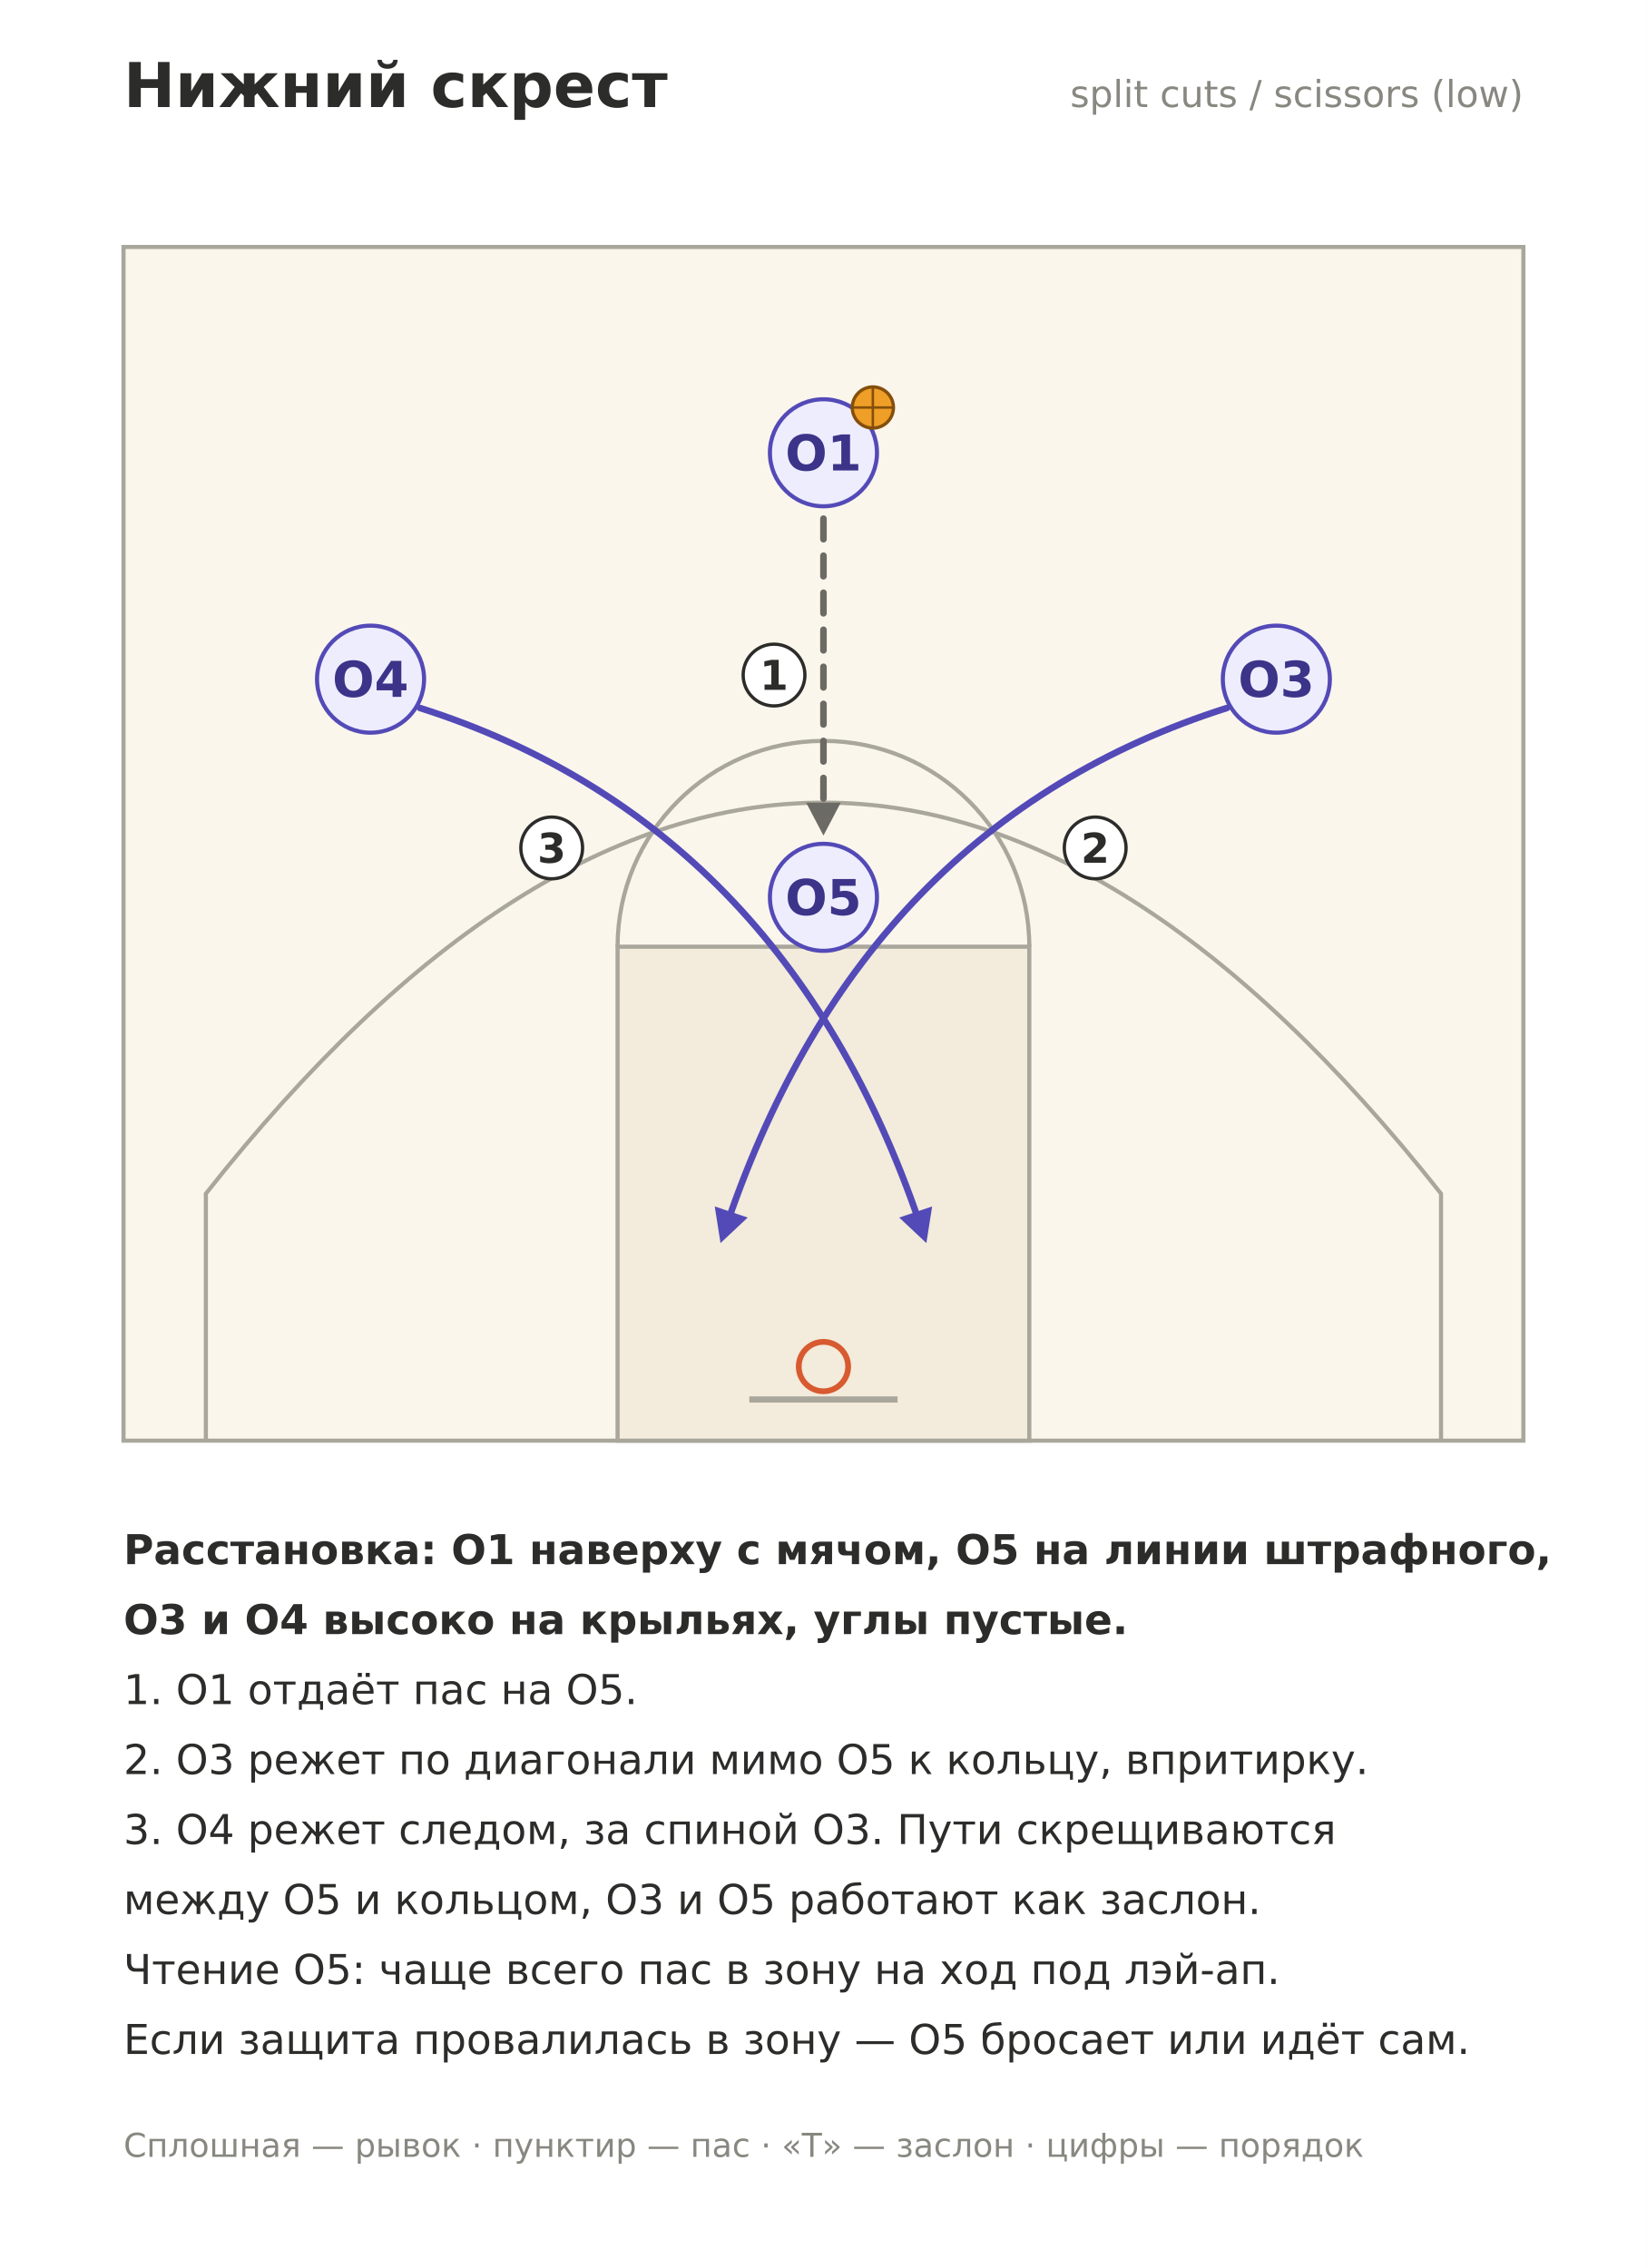
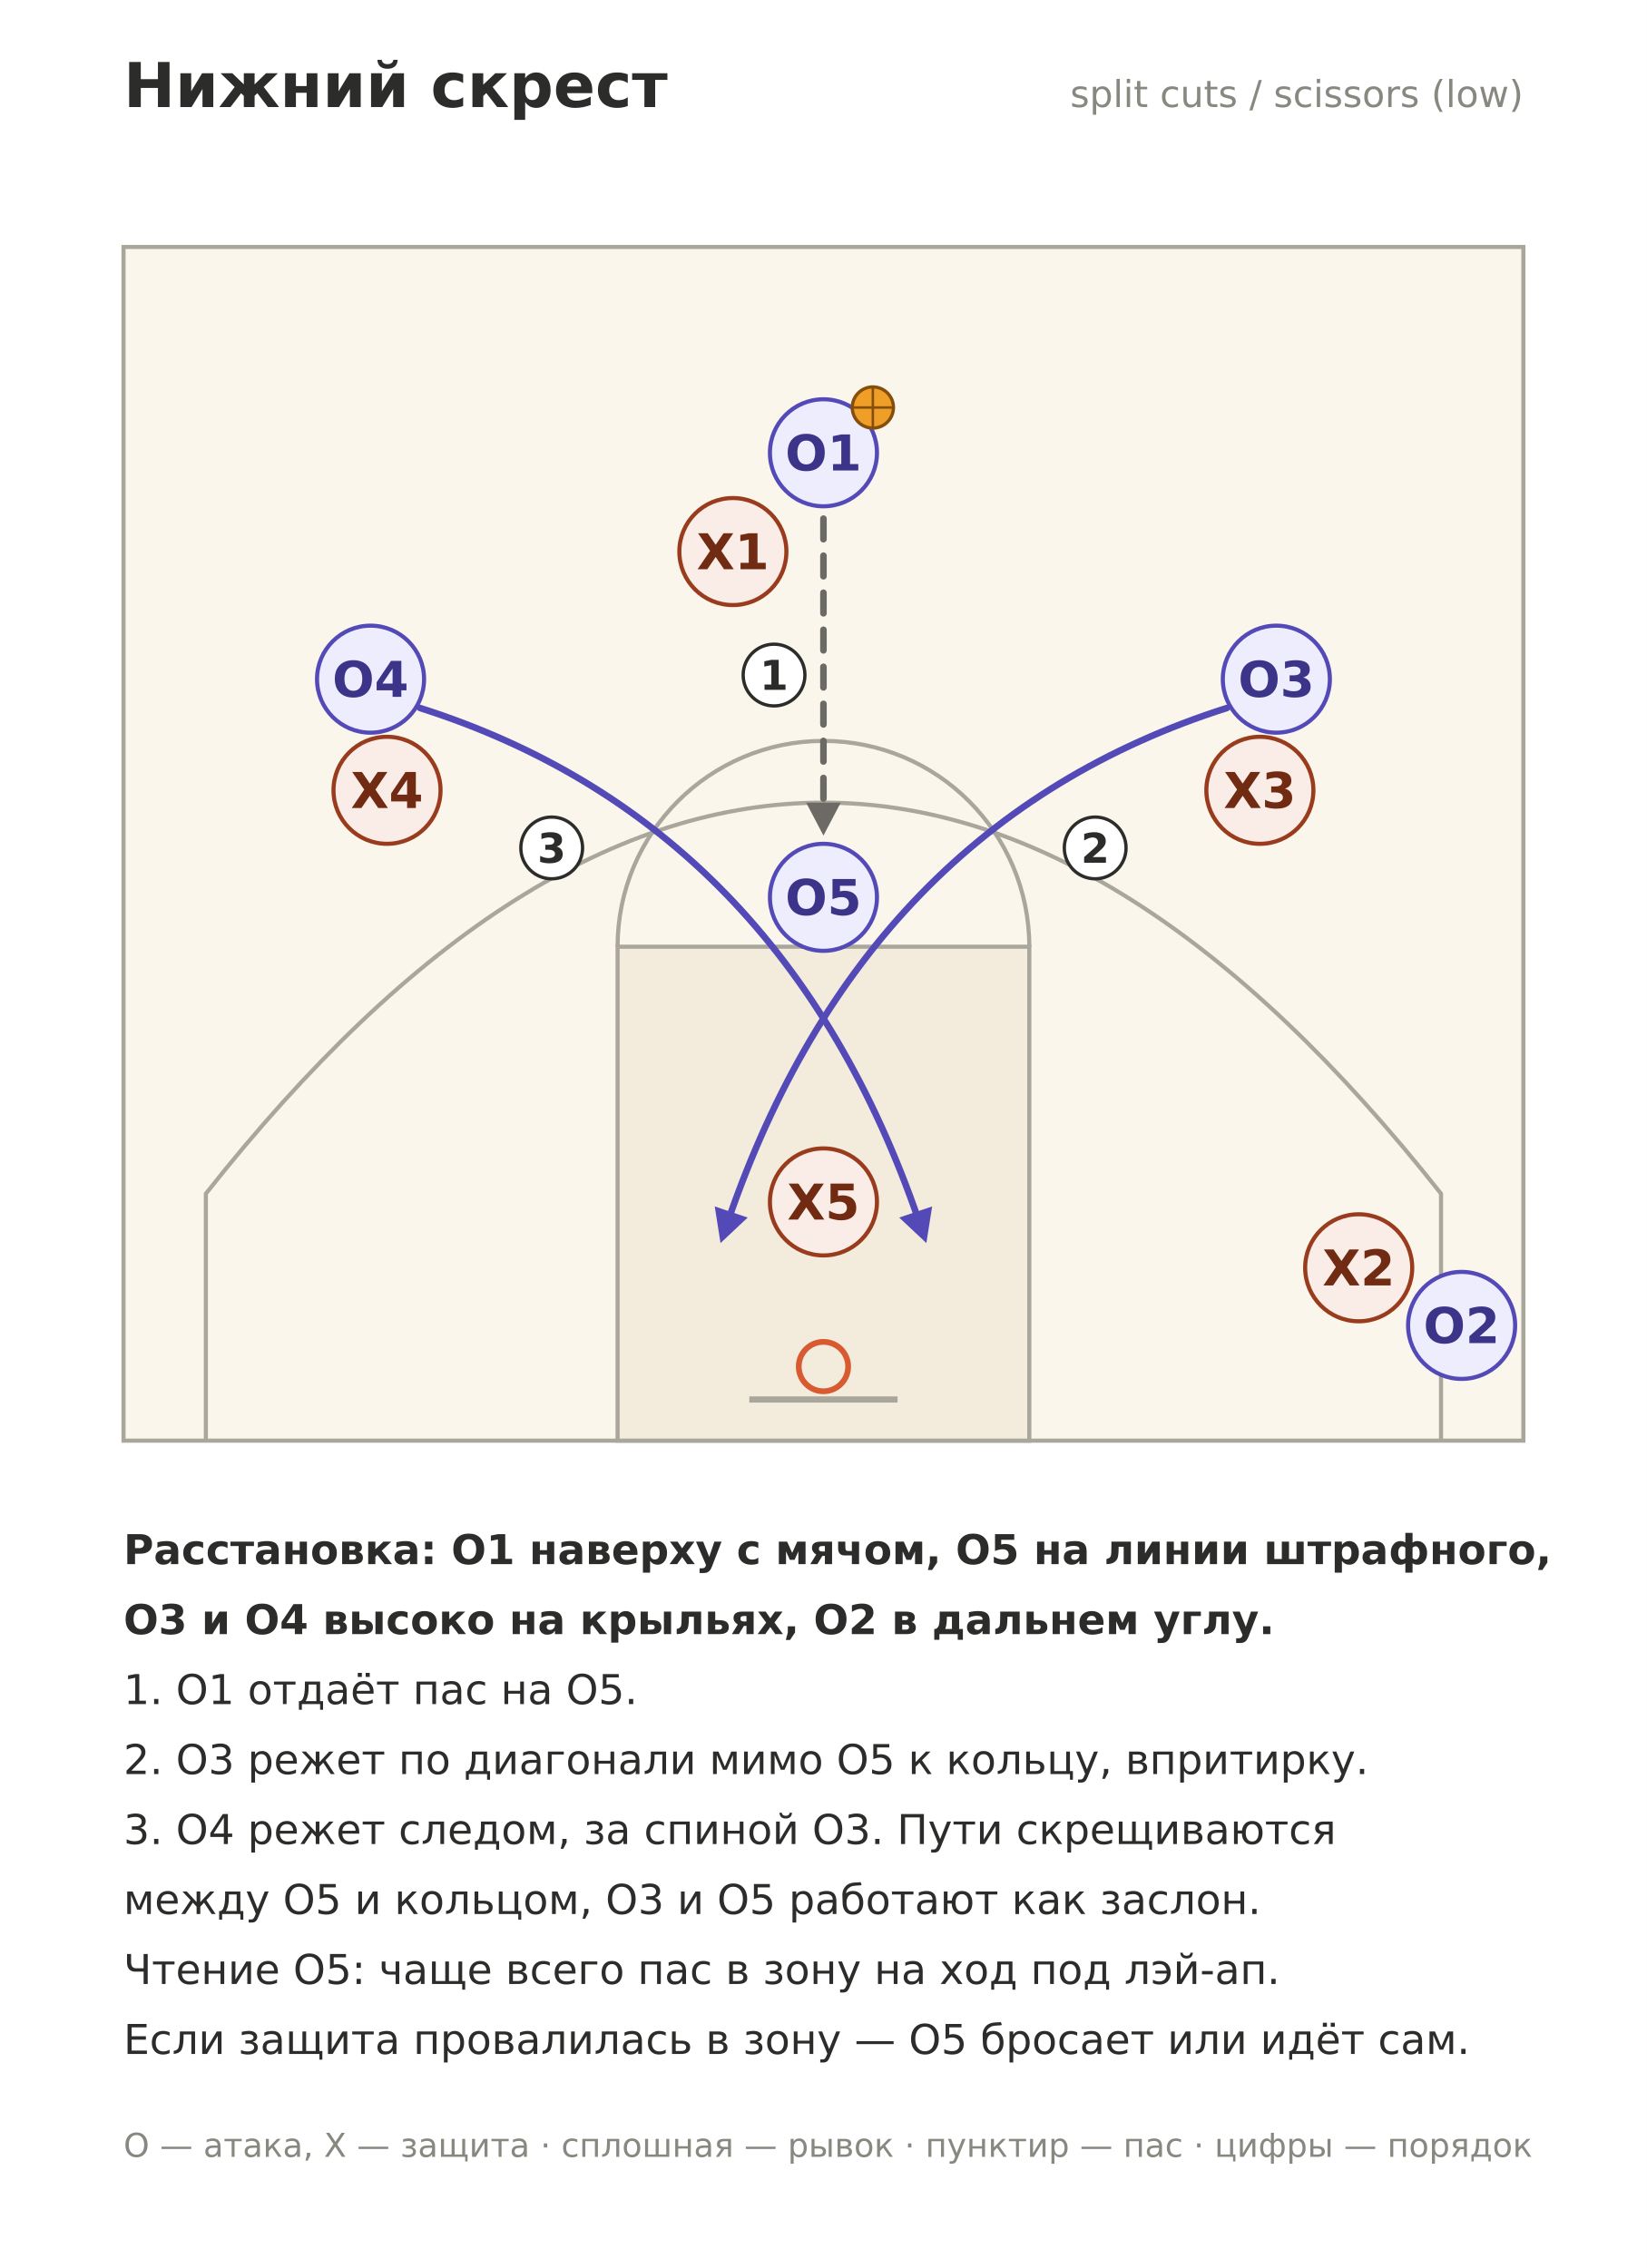
<svg xmlns="http://www.w3.org/2000/svg" width="800" height="1102" viewBox="0 0 800 1102">
  <rect width="800" height="1102" fill="#FFFFFF" />
  <text x="60" y="52" font-family="DejaVu Sans, Arial, sans-serif" font-size="30" font-weight="bold" fill="#2C2C2A">Нижний скрест</text>
  <text x="740" y="52" text-anchor="end" font-family="DejaVu Sans, Arial, sans-serif" font-size="18" fill="#888780">split cuts / scissors (low)</text>
  <g transform="translate(20 80) scale(2)">
    <rect x="20" y="20" width="340" height="290" fill="#FBF6EC" stroke="#A9A69B" stroke-width="1" />
    <rect x="140" y="190" width="100" height="120" fill="#F3EBDB" stroke="#A9A69B" stroke-width="1" />
    <path d="M140 190 A50 50 0 0 1 240 190" fill="none" stroke="#A9A69B" stroke-width="1" />
    <path d="M40 310 L40 250 Q190 60 340 250 L340 310" fill="none" stroke="#A9A69B" stroke-width="1" />
    <line x1="172" y1="300" x2="208" y2="300" stroke="#A9A69B" stroke-width="1.5" />
    <circle cx="190" cy="292" r="6" fill="none" stroke="#D85A30" stroke-width="1.4" />
    <path d="M190 86 L190.0 157.4" fill="none" stroke="#6B6A64" stroke-width="1.6" stroke-linecap="round" stroke-dasharray="5 4" />
    <polygon points="190.0,163.0 185.8,155.0 194.2,155.0" fill="#6B6A64" />
    <path d="M288 132 Q200 160 166.8 256.7" fill="none" stroke="#534AB7" stroke-width="1.6" stroke-linecap="round" />
    <polygon points="165.0,262.0 163.6,253.1 171.6,255.8" fill="#534AB7" />
    <path d="M92 132 Q180 160 213.2 256.7" fill="none" stroke="#534AB7" stroke-width="1.6" stroke-linecap="round" />
    <polygon points="215.0,262.0 208.4,255.8 216.4,253.1" fill="#534AB7" />
    <circle cx="190" cy="70" r="13" fill="#EEEDFE" stroke="#534AB7" stroke-width="1" />
    <text x="190" y="74.3" text-anchor="middle" font-family="DejaVu Sans, Arial, sans-serif" font-size="12" font-weight="bold" fill="#3C3489">O1</text>
    <circle cx="202" cy="59" r="5" fill="#EF9F27" stroke="#854F0B" stroke-width="0.8" />
    <path d="M197 59 L207 59 M202 54 L202 64" stroke="#854F0B" stroke-width="0.6" />
    <circle cx="190" cy="178" r="13" fill="#EEEDFE" stroke="#534AB7" stroke-width="1" />
    <text x="190" y="182.3" text-anchor="middle" font-family="DejaVu Sans, Arial, sans-serif" font-size="12" font-weight="bold" fill="#3C3489">O5</text>
    <circle cx="300" cy="125" r="13" fill="#EEEDFE" stroke="#534AB7" stroke-width="1" />
    <text x="300" y="129.3" text-anchor="middle" font-family="DejaVu Sans, Arial, sans-serif" font-size="12" font-weight="bold" fill="#3C3489">O3</text>
    <circle cx="80" cy="125" r="13" fill="#EEEDFE" stroke="#534AB7" stroke-width="1" />
    <text x="80" y="129.3" text-anchor="middle" font-family="DejaVu Sans, Arial, sans-serif" font-size="12" font-weight="bold" fill="#3C3489">O4</text>
+     <circle cx="345" cy="282" r="13" fill="#EEEDFE" stroke="#534AB7" stroke-width="1" />
+     <text x="345" y="286.3" text-anchor="middle" font-family="DejaVu Sans, Arial, sans-serif" font-size="12" font-weight="bold" fill="#3C3489">O2</text>
+     <circle cx="168" cy="94" r="13" fill="#FAECE7" stroke="#993C1D" stroke-width="1" />
+     <text x="168" y="98.3" text-anchor="middle" font-family="DejaVu Sans, Arial, sans-serif" font-size="12" font-weight="bold" fill="#712B13">X1</text>
+     <circle cx="190" cy="252" r="13" fill="#FAECE7" stroke="#993C1D" stroke-width="1" />
+     <text x="190" y="256.3" text-anchor="middle" font-family="DejaVu Sans, Arial, sans-serif" font-size="12" font-weight="bold" fill="#712B13">X5</text>
+     <circle cx="296" cy="152" r="13" fill="#FAECE7" stroke="#993C1D" stroke-width="1" />
+     <text x="296" y="156.3" text-anchor="middle" font-family="DejaVu Sans, Arial, sans-serif" font-size="12" font-weight="bold" fill="#712B13">X3</text>
+     <circle cx="84" cy="152" r="13" fill="#FAECE7" stroke="#993C1D" stroke-width="1" />
+     <text x="84" y="156.3" text-anchor="middle" font-family="DejaVu Sans, Arial, sans-serif" font-size="12" font-weight="bold" fill="#712B13">X4</text>
+     <circle cx="320" cy="268" r="13" fill="#FAECE7" stroke="#993C1D" stroke-width="1" />
+     <text x="320" y="272.3" text-anchor="middle" font-family="DejaVu Sans, Arial, sans-serif" font-size="12" font-weight="bold" fill="#712B13">X2</text>
    <circle cx="178" cy="124" r="7.5" fill="#FFFFFF" stroke="#2C2C2A" stroke-width="0.8" />
    <text x="178" y="127.6" text-anchor="middle" font-family="DejaVu Sans, Arial, sans-serif" font-size="10" font-weight="bold" fill="#2C2C2A">1</text>
    <circle cx="256" cy="166" r="7.5" fill="#FFFFFF" stroke="#2C2C2A" stroke-width="0.8" />
    <text x="256" y="169.6" text-anchor="middle" font-family="DejaVu Sans, Arial, sans-serif" font-size="10" font-weight="bold" fill="#2C2C2A">2</text>
    <circle cx="124" cy="166" r="7.5" fill="#FFFFFF" stroke="#2C2C2A" stroke-width="0.8" />
    <text x="124" y="169.6" text-anchor="middle" font-family="DejaVu Sans, Arial, sans-serif" font-size="10" font-weight="bold" fill="#2C2C2A">3</text>
  </g>
  <text x="60" y="760" font-family="DejaVu Sans, Arial, sans-serif" font-size="20" font-weight="bold" fill="#2C2C2A">Расстановка: O1 наверху с мячом, O5 на линии штрафного,</text>
-   <text x="60" y="794" font-family="DejaVu Sans, Arial, sans-serif" font-size="20" font-weight="bold" fill="#2C2C2A">O3 и O4 высоко на крыльях, углы пустые.</text>
+   <text x="60" y="794" font-family="DejaVu Sans, Arial, sans-serif" font-size="20" font-weight="bold" fill="#2C2C2A">O3 и O4 высоко на крыльях, O2 в дальнем углу.</text>
  <text x="60" y="828" font-family="DejaVu Sans, Arial, sans-serif" font-size="20" fill="#2C2C2A">1. O1 отдаёт пас на O5.</text>
  <text x="60" y="862" font-family="DejaVu Sans, Arial, sans-serif" font-size="20" fill="#2C2C2A">2. O3 режет по диагонали мимо O5 к кольцу, впритирку.</text>
  <text x="60" y="896" font-family="DejaVu Sans, Arial, sans-serif" font-size="20" fill="#2C2C2A">3. O4 режет следом, за спиной O3. Пути скрещиваются</text>
  <text x="60" y="930" font-family="DejaVu Sans, Arial, sans-serif" font-size="20" fill="#2C2C2A">    между O5 и кольцом, O3 и O5 работают как заслон.</text>
  <text x="60" y="964" font-family="DejaVu Sans, Arial, sans-serif" font-size="20" fill="#2C2C2A">Чтение O5: чаще всего пас в зону на ход под лэй-ап.</text>
  <text x="60" y="998" font-family="DejaVu Sans, Arial, sans-serif" font-size="20" fill="#2C2C2A">Если защита провалилась в зону — O5 бросает или идёт сам.</text>
-   <text x="60" y="1048" font-family="DejaVu Sans, Arial, sans-serif" font-size="16" fill="#888780">Сплошная — рывок · пунктир — пас · «Т» — заслон · цифры — порядок</text>
+   <text x="60" y="1048" font-family="DejaVu Sans, Arial, sans-serif" font-size="16" fill="#888780">O — атака, X — защита · сплошная — рывок · пунктир — пас · цифры — порядок</text>
</svg>
